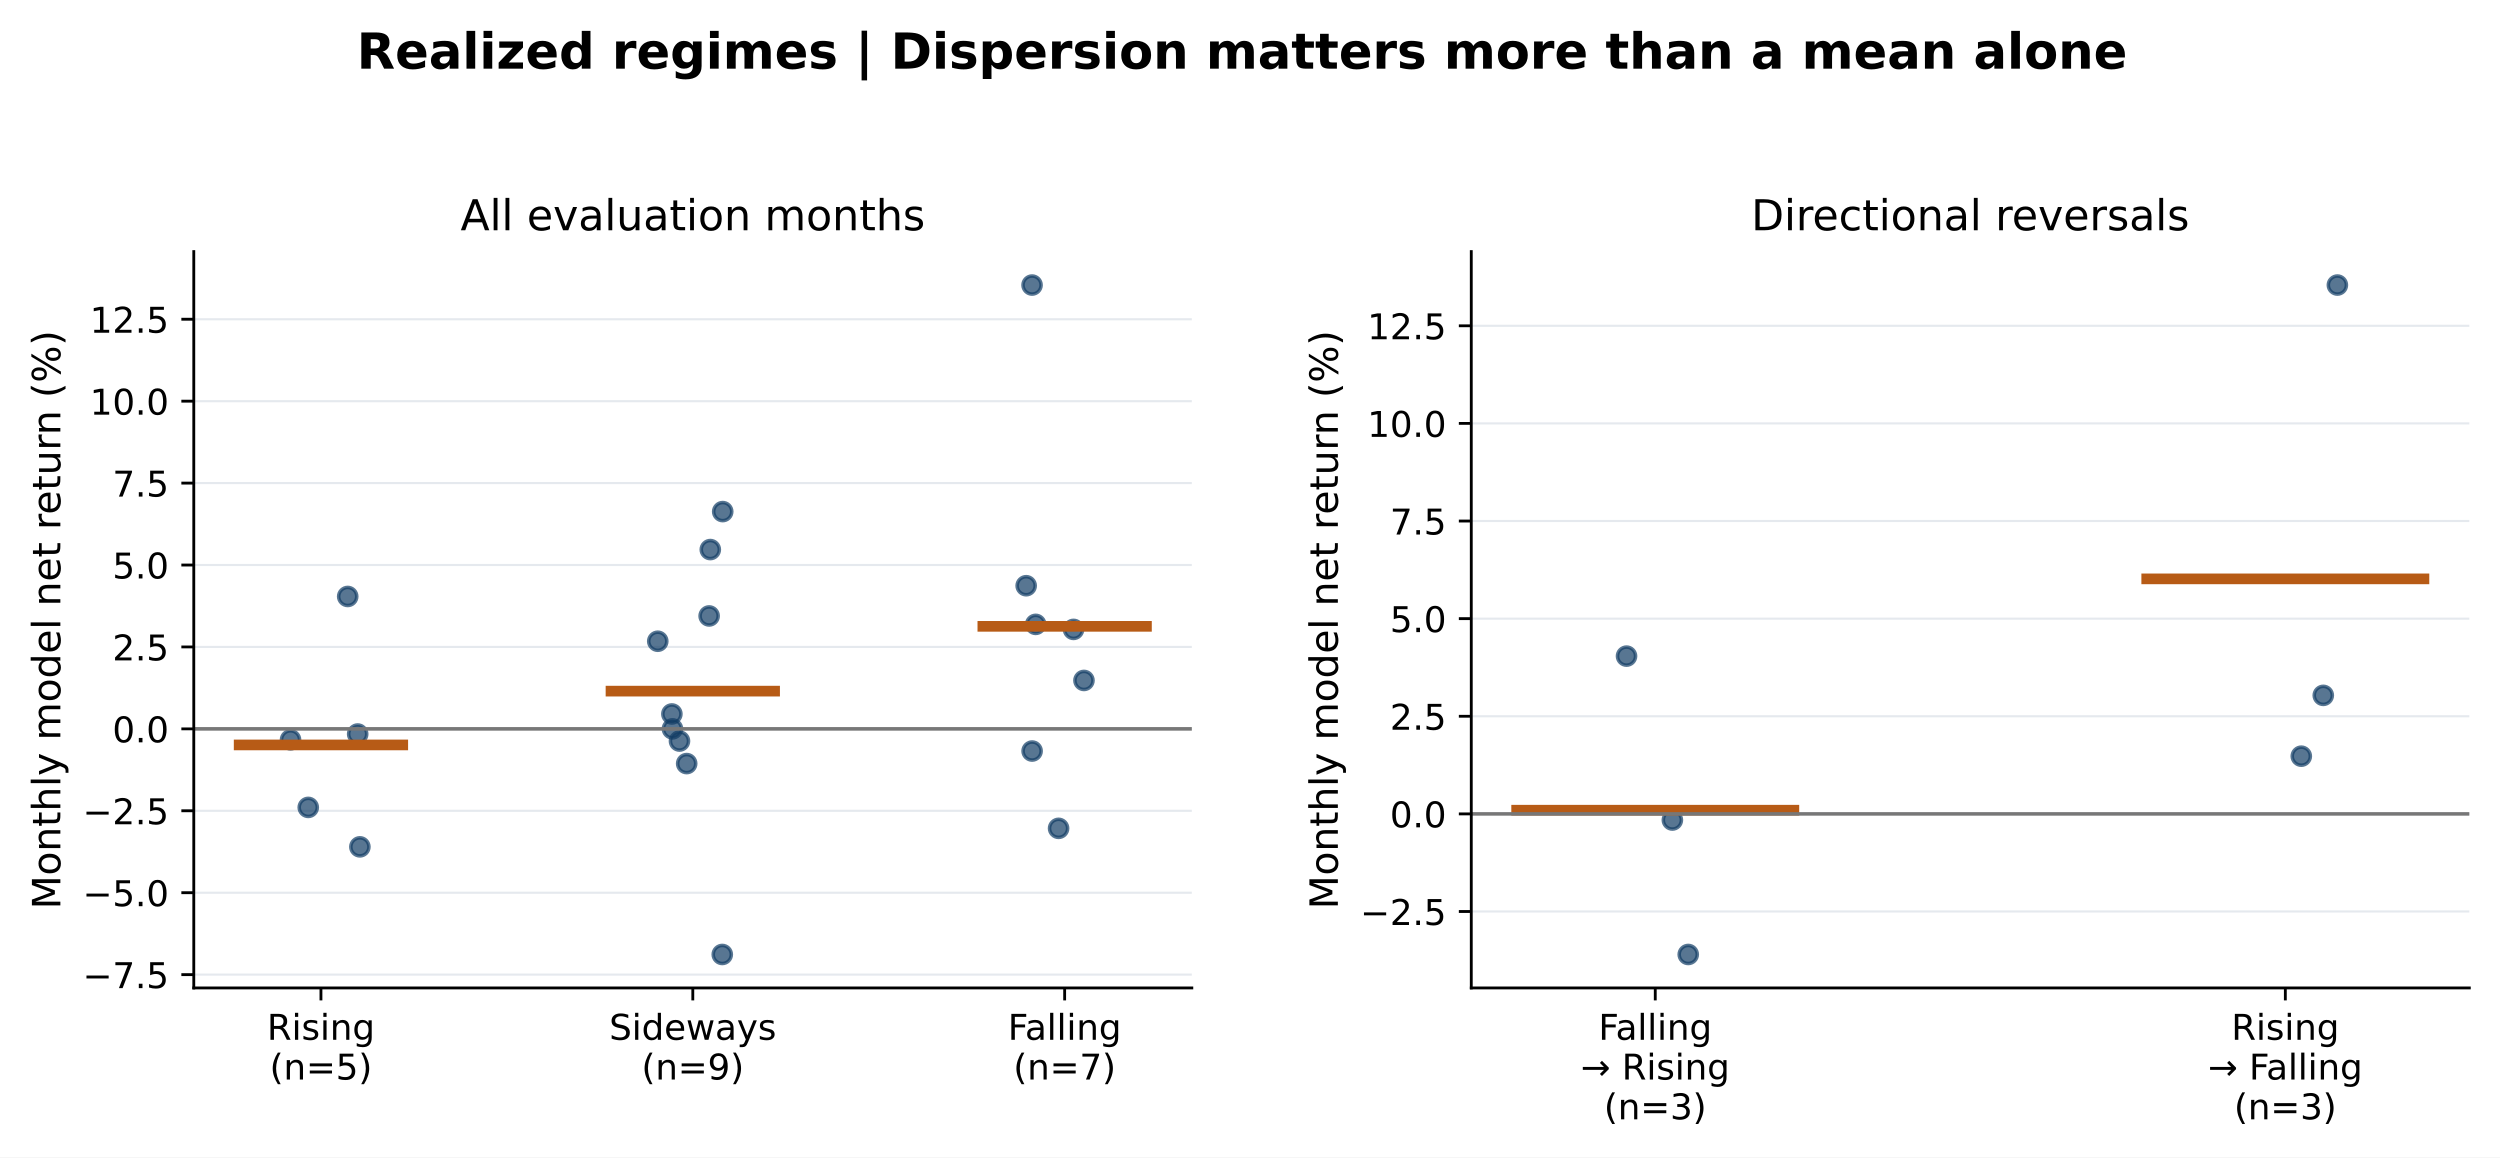
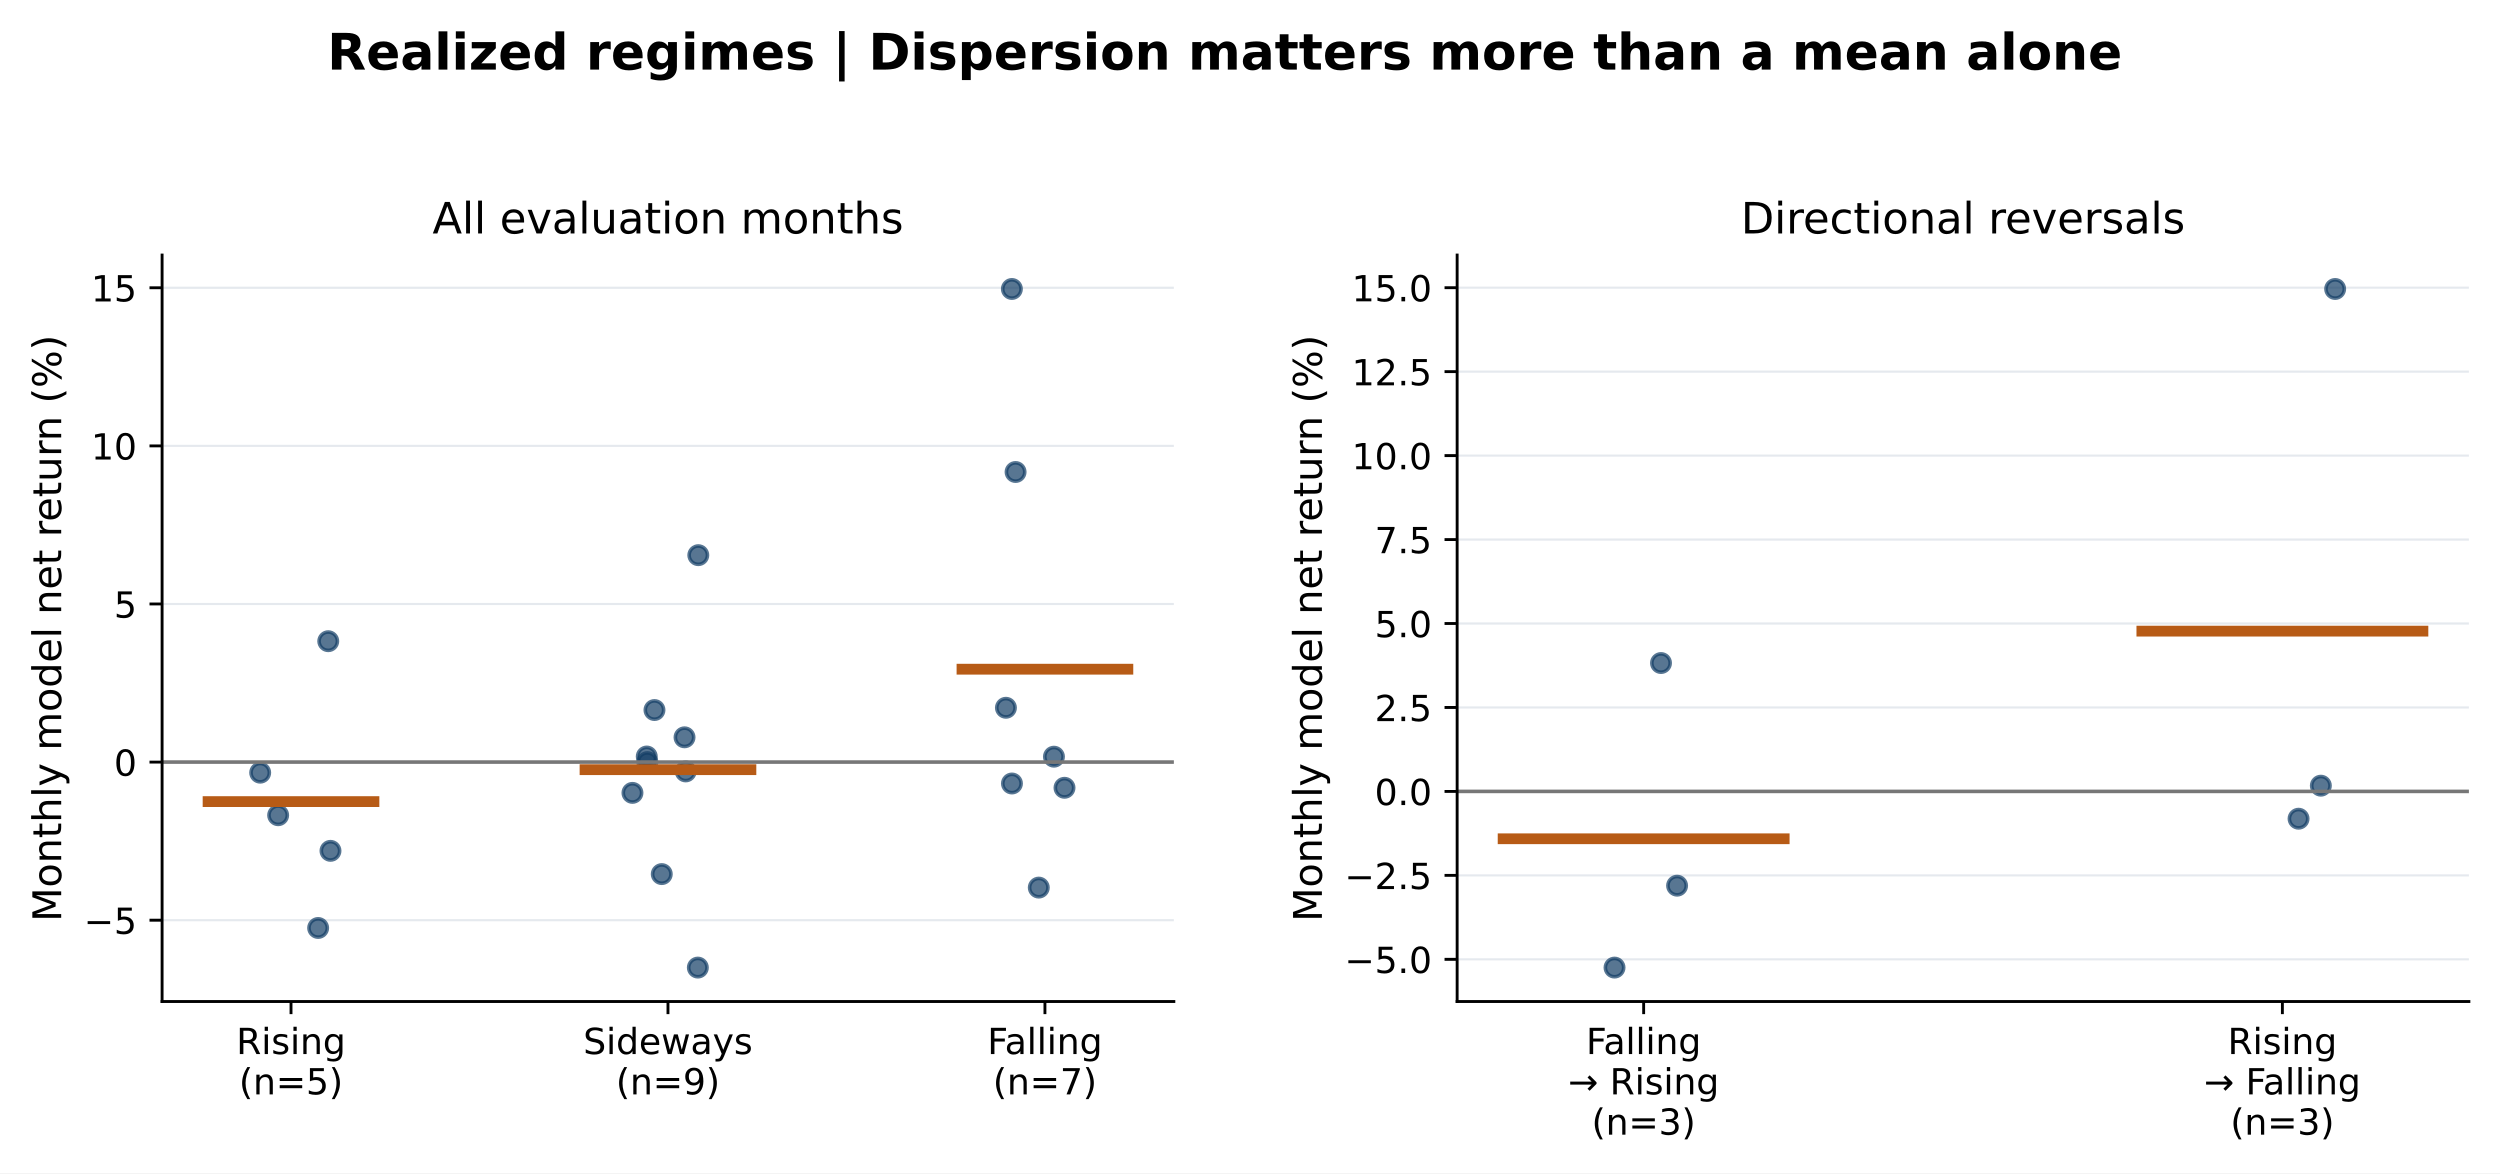
- <svg xmlns="http://www.w3.org/2000/svg" xmlns:xlink="http://www.w3.org/1999/xlink" width="704.009pt" height="325.922pt" viewBox="0 0 704.009 325.922" version="1.1">
+ <svg xmlns="http://www.w3.org/2000/svg" xmlns:xlink="http://www.w3.org/1999/xlink" width="694.468pt" height="325.922pt" viewBox="0 0 694.468 325.922" version="1.1">
  <defs>
    <style type="text/css">*{stroke-linejoin: round; stroke-linecap: butt}</style>
  </defs>
  <g id="figure_1">
    <g id="patch_1">
-       <path d="M 0 325.922  L 704.009 325.922  L 704.009 0  L 0 0  z " style="fill: #ffffff" />
+       <path d="M 0 325.922  L 694.468 325.922  L 694.468 0  L 0 0  z " style="fill: #ffffff" />
    </g>
    <g id="axes_1">
      <g id="patch_2">
-         <path d="M 54.569 278.208  L 335.621 278.208  L 335.621 70.848  L 54.569 70.848  z " style="fill: #ffffff" />
+         <path d="M 45.028 278.208  L 326.081 278.208  L 326.081 70.848  L 45.028 70.848  z " style="fill: #ffffff" />
      </g>
      <g id="matplotlib.axis_1">
        <g id="xtick_1">
          <g id="line2d_1">
            <defs>
-               <path id="m48aa3f71c6" d="M 0 0  L 0 3.5  " style="stroke: #000000; stroke-width: 0.8" />
+               <path id="mf0fe3735b2" d="M 0 0  L 0 3.5  " style="stroke: #000000; stroke-width: 0.8" />
            </defs>
            <g>
-               <use xlink:href="#m48aa3f71c6" x="90.381" y="278.208" style="stroke: #000000; stroke-width: 0.8" />
+               <use xlink:href="#mf0fe3735b2" x="80.84" y="278.208" style="stroke: #000000; stroke-width: 0.8" />
            </g>
          </g>
          <g id="text_1">
-             <text style="font-size: 10px; font-family: 'DejaVu Sans'" transform="translate(75.18097 292.8064)">Rising</text>
-             <text style="font-size: 10px; font-family: 'DejaVu Sans'" transform="translate(75.93956 304.0043)">(n=5)</text>
+             <text style="font-size: 10px; font-family: 'DejaVu Sans'" transform="translate(65.64035 292.8064)">Rising</text>
+             <text style="font-size: 10px; font-family: 'DejaVu Sans'" transform="translate(66.39894 304.0043)">(n=5)</text>
          </g>
        </g>
        <g id="xtick_2">
          <g id="line2d_2">
            <g>
-               <use xlink:href="#m48aa3f71c6" x="195.095" y="278.208" style="stroke: #000000; stroke-width: 0.8" />
+               <use xlink:href="#mf0fe3735b2" x="185.554" y="278.208" style="stroke: #000000; stroke-width: 0.8" />
            </g>
          </g>
          <g id="text_2">
-             <text style="font-size: 10px; font-family: 'DejaVu Sans'" transform="translate(171.5638 292.8064)">Sideways</text>
-             <text style="font-size: 10px; font-family: 'DejaVu Sans'" transform="translate(180.6537 304.0043)">(n=9)</text>
+             <text style="font-size: 10px; font-family: 'DejaVu Sans'" transform="translate(162.0232 292.8064)">Sideways</text>
+             <text style="font-size: 10px; font-family: 'DejaVu Sans'" transform="translate(171.113 304.0043)">(n=9)</text>
          </g>
        </g>
        <g id="xtick_3">
          <g id="line2d_3">
            <g>
-               <use xlink:href="#m48aa3f71c6" x="299.809" y="278.208" style="stroke: #000000; stroke-width: 0.8" />
+               <use xlink:href="#mf0fe3735b2" x="290.269" y="278.208" style="stroke: #000000; stroke-width: 0.8" />
            </g>
          </g>
          <g id="text_3">
-             <text style="font-size: 10px; font-family: 'DejaVu Sans'" transform="translate(283.8154 292.8064)">Falling</text>
-             <text style="font-size: 10px; font-family: 'DejaVu Sans'" transform="translate(285.3678 304.0043)">(n=7)</text>
+             <text style="font-size: 10px; font-family: 'DejaVu Sans'" transform="translate(274.2748 292.8064)">Falling</text>
+             <text style="font-size: 10px; font-family: 'DejaVu Sans'" transform="translate(275.8271 304.0043)">(n=7)</text>
          </g>
        </g>
      </g>
      <g id="matplotlib.axis_2">
        <g id="ytick_1">
          <g id="line2d_4">
-             <path d="M 54.569 274.46  L 335.621 274.46  " clip-path="url(#p12cb13e4b0)" style="fill: none; stroke: #e5e9ee; stroke-width: 0.6; stroke-linecap: square" />
+             <path d="M 45.028 255.621  L 326.081 255.621  " clip-path="url(#p4da58db9f7)" style="fill: none; stroke: #e5e9ee; stroke-width: 0.6; stroke-linecap: square" />
          </g>
          <g id="line2d_5">
            <defs>
-               <path id="m1a4c4046b5" d="M 0 0  L -3.5 0  " style="stroke: #000000; stroke-width: 0.8" />
+               <path id="mb2a36034c2" d="M 0 0  L -3.5 0  " style="stroke: #000000; stroke-width: 0.8" />
            </defs>
            <g>
-               <use xlink:href="#m1a4c4046b5" x="54.569" y="274.46" style="stroke: #000000; stroke-width: 0.8" />
+               <use xlink:href="#mb2a36034c2" x="45.028" y="255.621" style="stroke: #000000; stroke-width: 0.8" />
            </g>
          </g>
          <g id="text_4">
-             <text style="font-size: 10px; font-family: 'DejaVu Sans'; text-anchor: end" x="47.569" y="278.259" transform="rotate(-0 47.56875 278.2594)">−7.5</text>
+             <text style="font-size: 10px; font-family: 'DejaVu Sans'; text-anchor: end" x="38.028" y="259.42" transform="rotate(-0 38.02813 259.4199)">−5</text>
          </g>
        </g>
        <g id="ytick_2">
          <g id="line2d_6">
-             <path d="M 54.569 251.39  L 335.621 251.39  " clip-path="url(#p12cb13e4b0)" style="fill: none; stroke: #e5e9ee; stroke-width: 0.6; stroke-linecap: square" />
+             <path d="M 45.028 211.7  L 326.081 211.7  " clip-path="url(#p4da58db9f7)" style="fill: none; stroke: #e5e9ee; stroke-width: 0.6; stroke-linecap: square" />
          </g>
          <g id="line2d_7">
            <g>
-               <use xlink:href="#m1a4c4046b5" x="54.569" y="251.39" style="stroke: #000000; stroke-width: 0.8" />
+               <use xlink:href="#mb2a36034c2" x="45.028" y="211.7" style="stroke: #000000; stroke-width: 0.8" />
            </g>
          </g>
          <g id="text_5">
-             <text style="font-size: 10px; font-family: 'DejaVu Sans'; text-anchor: end" x="47.569" y="255.189" transform="rotate(-0 47.56875 255.1894)">−5.0</text>
+             <text style="font-size: 10px; font-family: 'DejaVu Sans'; text-anchor: end" x="38.028" y="215.499" transform="rotate(-0 38.02813 215.499)">0</text>
          </g>
        </g>
        <g id="ytick_3">
          <g id="line2d_8">
-             <path d="M 54.569 228.32  L 335.621 228.32  " clip-path="url(#p12cb13e4b0)" style="fill: none; stroke: #e5e9ee; stroke-width: 0.6; stroke-linecap: square" />
+             <path d="M 45.028 167.779  L 326.081 167.779  " clip-path="url(#p4da58db9f7)" style="fill: none; stroke: #e5e9ee; stroke-width: 0.6; stroke-linecap: square" />
          </g>
          <g id="line2d_9">
            <g>
-               <use xlink:href="#m1a4c4046b5" x="54.569" y="228.32" style="stroke: #000000; stroke-width: 0.8" />
+               <use xlink:href="#mb2a36034c2" x="45.028" y="167.779" style="stroke: #000000; stroke-width: 0.8" />
            </g>
          </g>
          <g id="text_6">
-             <text style="font-size: 10px; font-family: 'DejaVu Sans'; text-anchor: end" x="47.569" y="232.119" transform="rotate(-0 47.56875 232.1194)">−2.5</text>
+             <text style="font-size: 10px; font-family: 'DejaVu Sans'; text-anchor: end" x="38.028" y="171.578" transform="rotate(-0 38.02813 171.578)">5</text>
          </g>
        </g>
        <g id="ytick_4">
          <g id="line2d_10">
-             <path d="M 54.569 205.25  L 335.621 205.25  " clip-path="url(#p12cb13e4b0)" style="fill: none; stroke: #e5e9ee; stroke-width: 0.6; stroke-linecap: square" />
+             <path d="M 45.028 123.858  L 326.081 123.858  " clip-path="url(#p4da58db9f7)" style="fill: none; stroke: #e5e9ee; stroke-width: 0.6; stroke-linecap: square" />
          </g>
          <g id="line2d_11">
            <g>
-               <use xlink:href="#m1a4c4046b5" x="54.569" y="205.25" style="stroke: #000000; stroke-width: 0.8" />
+               <use xlink:href="#mb2a36034c2" x="45.028" y="123.858" style="stroke: #000000; stroke-width: 0.8" />
            </g>
          </g>
          <g id="text_7">
-             <text style="font-size: 10px; font-family: 'DejaVu Sans'; text-anchor: end" x="47.569" y="209.049" transform="rotate(-0 47.56875 209.0494)">0.0</text>
+             <text style="font-size: 10px; font-family: 'DejaVu Sans'; text-anchor: end" x="38.028" y="127.657" transform="rotate(-0 38.02813 127.6571)">10</text>
          </g>
        </g>
        <g id="ytick_5">
          <g id="line2d_12">
-             <path d="M 54.569 182.18  L 335.621 182.18  " clip-path="url(#p12cb13e4b0)" style="fill: none; stroke: #e5e9ee; stroke-width: 0.6; stroke-linecap: square" />
+             <path d="M 45.028 79.937  L 326.081 79.937  " clip-path="url(#p4da58db9f7)" style="fill: none; stroke: #e5e9ee; stroke-width: 0.6; stroke-linecap: square" />
          </g>
          <g id="line2d_13">
            <g>
-               <use xlink:href="#m1a4c4046b5" x="54.569" y="182.18" style="stroke: #000000; stroke-width: 0.8" />
+               <use xlink:href="#mb2a36034c2" x="45.028" y="79.937" style="stroke: #000000; stroke-width: 0.8" />
            </g>
          </g>
          <g id="text_8">
-             <text style="font-size: 10px; font-family: 'DejaVu Sans'; text-anchor: end" x="47.569" y="185.979" transform="rotate(-0 47.56875 185.9794)">2.5</text>
-           </g>
-         </g>
-         <g id="ytick_6">
-           <g id="line2d_14">
-             <path d="M 54.569 159.11  L 335.621 159.11  " clip-path="url(#p12cb13e4b0)" style="fill: none; stroke: #e5e9ee; stroke-width: 0.6; stroke-linecap: square" />
-           </g>
-           <g id="line2d_15">
-             <g>
-               <use xlink:href="#m1a4c4046b5" x="54.569" y="159.11" style="stroke: #000000; stroke-width: 0.8" />
-             </g>
-           </g>
-           <g id="text_9">
-             <text style="font-size: 10px; font-family: 'DejaVu Sans'; text-anchor: end" x="47.569" y="162.909" transform="rotate(-0 47.56875 162.9094)">5.0</text>
-           </g>
-         </g>
-         <g id="ytick_7">
-           <g id="line2d_16">
-             <path d="M 54.569 136.04  L 335.621 136.04  " clip-path="url(#p12cb13e4b0)" style="fill: none; stroke: #e5e9ee; stroke-width: 0.6; stroke-linecap: square" />
-           </g>
-           <g id="line2d_17">
-             <g>
-               <use xlink:href="#m1a4c4046b5" x="54.569" y="136.04" style="stroke: #000000; stroke-width: 0.8" />
-             </g>
-           </g>
-           <g id="text_10">
-             <text style="font-size: 10px; font-family: 'DejaVu Sans'; text-anchor: end" x="47.569" y="139.839" transform="rotate(-0 47.56875 139.8394)">7.5</text>
-           </g>
-         </g>
-         <g id="ytick_8">
-           <g id="line2d_18">
-             <path d="M 54.569 112.97  L 335.621 112.97  " clip-path="url(#p12cb13e4b0)" style="fill: none; stroke: #e5e9ee; stroke-width: 0.6; stroke-linecap: square" />
-           </g>
-           <g id="line2d_19">
-             <g>
-               <use xlink:href="#m1a4c4046b5" x="54.569" y="112.97" style="stroke: #000000; stroke-width: 0.8" />
-             </g>
-           </g>
-           <g id="text_11">
-             <text style="font-size: 10px; font-family: 'DejaVu Sans'; text-anchor: end" x="47.569" y="116.769" transform="rotate(-0 47.56875 116.7694)">10.0</text>
-           </g>
-         </g>
-         <g id="ytick_9">
-           <g id="line2d_20">
-             <path d="M 54.569 89.9  L 335.621 89.9  " clip-path="url(#p12cb13e4b0)" style="fill: none; stroke: #e5e9ee; stroke-width: 0.6; stroke-linecap: square" />
-           </g>
-           <g id="line2d_21">
-             <g>
-               <use xlink:href="#m1a4c4046b5" x="54.569" y="89.9" style="stroke: #000000; stroke-width: 0.8" />
-             </g>
-           </g>
-           <g id="text_12">
-             <text style="font-size: 10px; font-family: 'DejaVu Sans'; text-anchor: end" x="47.569" y="93.699" transform="rotate(-0 47.56875 93.6994)">12.5</text>
-           </g>
-         </g>
-         <g id="text_13">
+             <text style="font-size: 10px; font-family: 'DejaVu Sans'; text-anchor: end" x="38.028" y="83.736" transform="rotate(-0 38.02813 83.73622)">15</text>
+           </g>
+         </g>
+         <g id="text_9">
          <text style="font-size: 11px; font-family: 'DejaVu Sans'; text-anchor: middle" x="16.998" y="174.528" transform="rotate(-90 16.99828 174.528)">Monthly model net return (%)</text>
        </g>
      </g>
      <g id="PathCollection_1">
        <defs>
-           <path id="mae7623cd82" d="M 0 2.55  C 0.676 2.55 1.325 2.281 1.803 1.803  C 2.281 1.325 2.55 0.676 2.55 0  C 2.55 -0.676 2.281 -1.325 1.803 -1.803  C 1.325 -2.281 0.676 -2.55 0 -2.55  C -0.676 -2.55 -1.325 -2.281 -1.803 -1.803  C -2.281 -1.325 -2.55 -0.676 -2.55 0  C -2.55 0.676 -2.281 1.325 -1.803 1.803  C -1.325 2.281 -0.676 2.55 0 2.55  z " style="stroke: #123d65; stroke-opacity: 0.7" />
+           <path id="mf068835f15" d="M 0 2.55  C 0.676 2.55 1.325 2.281 1.803 1.803  C 2.281 1.325 2.55 0.676 2.55 0  C 2.55 -0.676 2.281 -1.325 1.803 -1.803  C 1.325 -2.281 0.676 -2.55 0 -2.55  C -0.676 -2.55 -1.325 -2.281 -1.803 -1.803  C -2.281 -1.325 -2.55 -0.676 -2.55 0  C -2.55 0.676 -2.281 1.325 -1.803 1.803  C -1.325 2.281 -0.676 2.55 0 2.55  z " style="stroke: #123d65; stroke-opacity: 0.7" />
        </defs>
-         <g clip-path="url(#p12cb13e4b0)">
-           <use xlink:href="#mae7623cd82" x="101.344" y="238.476" style="fill: #123d65; fill-opacity: 0.7; stroke: #123d65; stroke-opacity: 0.7" />
-           <use xlink:href="#mae7623cd82" x="81.816" y="208.338" style="fill: #123d65; fill-opacity: 0.7; stroke: #123d65; stroke-opacity: 0.7" />
-           <use xlink:href="#mae7623cd82" x="100.724" y="206.704" style="fill: #123d65; fill-opacity: 0.7; stroke: #123d65; stroke-opacity: 0.7" />
-           <use xlink:href="#mae7623cd82" x="86.804" y="227.367" style="fill: #123d65; fill-opacity: 0.7; stroke: #123d65; stroke-opacity: 0.7" />
-           <use xlink:href="#mae7623cd82" x="97.915" y="167.967" style="fill: #123d65; fill-opacity: 0.7; stroke: #123d65; stroke-opacity: 0.7" />
+         <g clip-path="url(#p4da58db9f7)">
+           <use xlink:href="#mf068835f15" x="91.803" y="236.353" style="fill: #123d65; fill-opacity: 0.7; stroke: #123d65; stroke-opacity: 0.7" />
+           <use xlink:href="#mf068835f15" x="72.275" y="214.639" style="fill: #123d65; fill-opacity: 0.7; stroke: #123d65; stroke-opacity: 0.7" />
+           <use xlink:href="#mf068835f15" x="91.183" y="178.116" style="fill: #123d65; fill-opacity: 0.7; stroke: #123d65; stroke-opacity: 0.7" />
+           <use xlink:href="#mf068835f15" x="77.264" y="226.459" style="fill: #123d65; fill-opacity: 0.7; stroke: #123d65; stroke-opacity: 0.7" />
+           <use xlink:href="#mf068835f15" x="88.375" y="257.779" style="fill: #123d65; fill-opacity: 0.7; stroke: #123d65; stroke-opacity: 0.7" />
        </g>
      </g>
      <g id="PathCollection_2">
-         <g clip-path="url(#p12cb13e4b0)">
-           <use xlink:href="#mae7623cd82" x="203.518" y="144.067" style="fill: #123d65; fill-opacity: 0.7; stroke: #123d65; stroke-opacity: 0.7" />
-           <use xlink:href="#mae7623cd82" x="193.37" y="215.03" style="fill: #123d65; fill-opacity: 0.7; stroke: #123d65; stroke-opacity: 0.7" />
-           <use xlink:href="#mae7623cd82" x="203.392" y="268.783" style="fill: #123d65; fill-opacity: 0.7; stroke: #123d65; stroke-opacity: 0.7" />
-           <use xlink:href="#mae7623cd82" x="199.694" y="173.455" style="fill: #123d65; fill-opacity: 0.7; stroke: #123d65; stroke-opacity: 0.7" />
-           <use xlink:href="#mae7623cd82" x="189.363" y="205.25" style="fill: #123d65; fill-opacity: 0.7; stroke: #123d65; stroke-opacity: 0.7" />
-           <use xlink:href="#mae7623cd82" x="191.343" y="208.682" style="fill: #123d65; fill-opacity: 0.7; stroke: #123d65; stroke-opacity: 0.7" />
-           <use xlink:href="#mae7623cd82" x="200.021" y="154.761" style="fill: #123d65; fill-opacity: 0.7; stroke: #123d65; stroke-opacity: 0.7" />
-           <use xlink:href="#mae7623cd82" x="185.227" y="180.575" style="fill: #123d65; fill-opacity: 0.7; stroke: #123d65; stroke-opacity: 0.7" />
-           <use xlink:href="#mae7623cd82" x="189.201" y="201.057" style="fill: #123d65; fill-opacity: 0.7; stroke: #123d65; stroke-opacity: 0.7" />
+         <g clip-path="url(#p4da58db9f7)">
+           <use xlink:href="#mf068835f15" x="193.977" y="154.218" style="fill: #123d65; fill-opacity: 0.7; stroke: #123d65; stroke-opacity: 0.7" />
+           <use xlink:href="#mf068835f15" x="183.829" y="242.811" style="fill: #123d65; fill-opacity: 0.7; stroke: #123d65; stroke-opacity: 0.7" />
+           <use xlink:href="#mf068835f15" x="193.851" y="268.783" style="fill: #123d65; fill-opacity: 0.7; stroke: #123d65; stroke-opacity: 0.7" />
+           <use xlink:href="#mf068835f15" x="190.153" y="204.815" style="fill: #123d65; fill-opacity: 0.7; stroke: #123d65; stroke-opacity: 0.7" />
+           <use xlink:href="#mf068835f15" x="179.822" y="211.7" style="fill: #123d65; fill-opacity: 0.7; stroke: #123d65; stroke-opacity: 0.7" />
+           <use xlink:href="#mf068835f15" x="181.802" y="197.239" style="fill: #123d65; fill-opacity: 0.7; stroke: #123d65; stroke-opacity: 0.7" />
+           <use xlink:href="#mf068835f15" x="190.48" y="214.291" style="fill: #123d65; fill-opacity: 0.7; stroke: #123d65; stroke-opacity: 0.7" />
+           <use xlink:href="#mf068835f15" x="175.686" y="220.25" style="fill: #123d65; fill-opacity: 0.7; stroke: #123d65; stroke-opacity: 0.7" />
+           <use xlink:href="#mf068835f15" x="179.66" y="210.148" style="fill: #123d65; fill-opacity: 0.7; stroke: #123d65; stroke-opacity: 0.7" />
        </g>
      </g>
      <g id="PathCollection_3">
-         <g clip-path="url(#p12cb13e4b0)">
-           <use xlink:href="#mae7623cd82" x="288.973" y="164.941" style="fill: #123d65; fill-opacity: 0.7; stroke: #123d65; stroke-opacity: 0.7" />
-           <use xlink:href="#mae7623cd82" x="305.246" y="191.616" style="fill: #123d65; fill-opacity: 0.7; stroke: #123d65; stroke-opacity: 0.7" />
-           <use xlink:href="#mae7623cd82" x="290.645" y="211.496" style="fill: #123d65; fill-opacity: 0.7; stroke: #123d65; stroke-opacity: 0.7" />
-           <use xlink:href="#mae7623cd82" x="290.629" y="80.273" style="fill: #123d65; fill-opacity: 0.7; stroke: #123d65; stroke-opacity: 0.7" />
-           <use xlink:href="#mae7623cd82" x="298.101" y="233.266" style="fill: #123d65; fill-opacity: 0.7; stroke: #123d65; stroke-opacity: 0.7" />
-           <use xlink:href="#mae7623cd82" x="291.653" y="175.824" style="fill: #123d65; fill-opacity: 0.7; stroke: #123d65; stroke-opacity: 0.7" />
-           <use xlink:href="#mae7623cd82" x="302.312" y="177.241" style="fill: #123d65; fill-opacity: 0.7; stroke: #123d65; stroke-opacity: 0.7" />
-         </g>
-       </g>
-       <g id="line2d_22">
-         <path d="M 67.344 209.77  L 113.418 209.77  " clip-path="url(#p12cb13e4b0)" style="fill: none; stroke: #b75b16; stroke-width: 3; stroke-linecap: square" />
-       </g>
-       <g id="line2d_23">
-         <path d="M 172.058 194.629  L 218.132 194.629  " clip-path="url(#p12cb13e4b0)" style="fill: none; stroke: #b75b16; stroke-width: 3; stroke-linecap: square" />
-       </g>
-       <g id="line2d_24">
-         <path d="M 276.772 176.379  L 322.846 176.379  " clip-path="url(#p12cb13e4b0)" style="fill: none; stroke: #b75b16; stroke-width: 3; stroke-linecap: square" />
-       </g>
-       <g id="line2d_25">
-         <path d="M 54.569 205.25  L 335.621 205.25  " clip-path="url(#p12cb13e4b0)" style="fill: none; stroke: #777777; stroke-linecap: square" />
+         <g clip-path="url(#p4da58db9f7)">
+           <use xlink:href="#mf068835f15" x="279.432" y="196.61" style="fill: #123d65; fill-opacity: 0.7; stroke: #123d65; stroke-opacity: 0.7" />
+           <use xlink:href="#mf068835f15" x="295.706" y="218.839" style="fill: #123d65; fill-opacity: 0.7; stroke: #123d65; stroke-opacity: 0.7" />
+           <use xlink:href="#mf068835f15" x="281.104" y="217.645" style="fill: #123d65; fill-opacity: 0.7; stroke: #123d65; stroke-opacity: 0.7" />
+           <use xlink:href="#mf068835f15" x="281.088" y="80.273" style="fill: #123d65; fill-opacity: 0.7; stroke: #123d65; stroke-opacity: 0.7" />
+           <use xlink:href="#mf068835f15" x="288.56" y="246.563" style="fill: #123d65; fill-opacity: 0.7; stroke: #123d65; stroke-opacity: 0.7" />
+           <use xlink:href="#mf068835f15" x="282.113" y="131.115" style="fill: #123d65; fill-opacity: 0.7; stroke: #123d65; stroke-opacity: 0.7" />
+           <use xlink:href="#mf068835f15" x="292.772" y="210.198" style="fill: #123d65; fill-opacity: 0.7; stroke: #123d65; stroke-opacity: 0.7" />
+         </g>
+       </g>
+       <g id="line2d_14">
+         <path d="M 57.803 222.669  L 103.877 222.669  " clip-path="url(#p4da58db9f7)" style="fill: none; stroke: #b75b16; stroke-width: 3; stroke-linecap: square" />
+       </g>
+       <g id="line2d_15">
+         <path d="M 162.517 213.806  L 208.592 213.806  " clip-path="url(#p4da58db9f7)" style="fill: none; stroke: #b75b16; stroke-width: 3; stroke-linecap: square" />
+       </g>
+       <g id="line2d_16">
+         <path d="M 267.231 185.892  L 313.306 185.892  " clip-path="url(#p4da58db9f7)" style="fill: none; stroke: #b75b16; stroke-width: 3; stroke-linecap: square" />
+       </g>
+       <g id="line2d_17">
+         <path d="M 45.028 211.7  L 326.081 211.7  " clip-path="url(#p4da58db9f7)" style="fill: none; stroke: #777777; stroke-linecap: square" />
      </g>
      <g id="patch_3">
-         <path d="M 54.569 278.208  L 54.569 70.848  " style="fill: none; stroke: #000000; stroke-width: 0.8; stroke-linejoin: miter; stroke-linecap: square" />
+         <path d="M 45.028 278.208  L 45.028 70.848  " style="fill: none; stroke: #000000; stroke-width: 0.8; stroke-linejoin: miter; stroke-linecap: square" />
      </g>
      <g id="patch_4">
-         <path d="M 54.569 278.208  L 335.621 278.208  " style="fill: none; stroke: #000000; stroke-width: 0.8; stroke-linejoin: miter; stroke-linecap: square" />
-       </g>
-       <g id="text_14">
-         <text style="font-size: 12px; font-family: 'DejaVu Sans'; text-anchor: middle" x="195.095" y="64.848" transform="rotate(-0 195.0951 64.848)">All evaluation months</text>
+         <path d="M 45.028 278.208  L 326.081 278.208  " style="fill: none; stroke: #000000; stroke-width: 0.8; stroke-linejoin: miter; stroke-linecap: square" />
+       </g>
+       <g id="text_10">
+         <text style="font-size: 12px; font-family: 'DejaVu Sans'; text-anchor: middle" x="185.554" y="64.848" transform="rotate(-0 185.5544 64.848)">All evaluation months</text>
      </g>
    </g>
    <g id="axes_2">
      <g id="patch_5">
-         <path d="M 414.316 278.208  L 695.369 278.208  L 695.369 70.848  L 414.316 70.848  z " style="fill: #ffffff" />
+         <path d="M 404.775 278.208  L 685.828 278.208  L 685.828 70.848  L 404.775 70.848  z " style="fill: #ffffff" />
      </g>
      <g id="matplotlib.axis_3">
        <g id="xtick_4">
+           <g id="line2d_18">
+             <g>
+               <use xlink:href="#mf0fe3735b2" x="456.586" y="278.208" style="stroke: #000000; stroke-width: 0.8" />
+             </g>
+           </g>
+           <g id="text_11">
+             <text style="font-size: 10px; font-family: 'DejaVu Sans'" transform="translate(440.592 292.8064)">Falling</text>
+             <text style="font-size: 10px; font-family: 'DejaVu Sans'" transform="translate(435.6068 304.0043)">→ Rising</text>
+             <text style="font-size: 10px; font-family: 'DejaVu Sans'" transform="translate(442.1443 315.2021)">(n=3)</text>
+           </g>
+         </g>
+         <g id="xtick_5">
+           <g id="line2d_19">
+             <g>
+               <use xlink:href="#mf0fe3735b2" x="634.018" y="278.208" style="stroke: #000000; stroke-width: 0.8" />
+             </g>
+           </g>
+           <g id="text_12">
+             <text style="font-size: 10px; font-family: 'DejaVu Sans'" transform="translate(618.8179 292.8064)">Rising</text>
+             <text style="font-size: 10px; font-family: 'DejaVu Sans'" transform="translate(612.2453 304.0043)">→ Falling</text>
+             <text style="font-size: 10px; font-family: 'DejaVu Sans'" transform="translate(619.5765 315.2021)">(n=3)</text>
+           </g>
+         </g>
+       </g>
+       <g id="matplotlib.axis_4">
+         <g id="ytick_6">
+           <g id="line2d_20">
+             <path d="M 404.775 266.491  L 685.828 266.491  " clip-path="url(#p00c78e9194)" style="fill: none; stroke: #e5e9ee; stroke-width: 0.6; stroke-linecap: square" />
+           </g>
+           <g id="line2d_21">
+             <g>
+               <use xlink:href="#mb2a36034c2" x="404.775" y="266.491" style="stroke: #000000; stroke-width: 0.8" />
+             </g>
+           </g>
+           <g id="text_13">
+             <text style="font-size: 10px; font-family: 'DejaVu Sans'; text-anchor: end" x="397.775" y="270.29" transform="rotate(-0 397.7755 270.2898)">−5.0</text>
+           </g>
+         </g>
+         <g id="ytick_7">
+           <g id="line2d_22">
+             <path d="M 404.775 243.169  L 685.828 243.169  " clip-path="url(#p00c78e9194)" style="fill: none; stroke: #e5e9ee; stroke-width: 0.6; stroke-linecap: square" />
+           </g>
+           <g id="line2d_23">
+             <g>
+               <use xlink:href="#mb2a36034c2" x="404.775" y="243.169" style="stroke: #000000; stroke-width: 0.8" />
+             </g>
+           </g>
+           <g id="text_14">
+             <text style="font-size: 10px; font-family: 'DejaVu Sans'; text-anchor: end" x="397.775" y="246.968" transform="rotate(-0 397.7755 246.968)">−2.5</text>
+           </g>
+         </g>
+         <g id="ytick_8">
+           <g id="line2d_24">
+             <path d="M 404.775 219.847  L 685.828 219.847  " clip-path="url(#p00c78e9194)" style="fill: none; stroke: #e5e9ee; stroke-width: 0.6; stroke-linecap: square" />
+           </g>
+           <g id="line2d_25">
+             <g>
+               <use xlink:href="#mb2a36034c2" x="404.775" y="219.847" style="stroke: #000000; stroke-width: 0.8" />
+             </g>
+           </g>
+           <g id="text_15">
+             <text style="font-size: 10px; font-family: 'DejaVu Sans'; text-anchor: end" x="397.775" y="223.646" transform="rotate(-0 397.7755 223.6462)">0.0</text>
+           </g>
+         </g>
+         <g id="ytick_9">
          <g id="line2d_26">
-             <g>
-               <use xlink:href="#m48aa3f71c6" x="466.126" y="278.208" style="stroke: #000000; stroke-width: 0.8" />
-             </g>
-           </g>
-           <g id="text_15">
-             <text style="font-size: 10px; font-family: 'DejaVu Sans'" transform="translate(450.1326 292.8064)">Falling</text>
-             <text style="font-size: 10px; font-family: 'DejaVu Sans'" transform="translate(445.1474 304.0043)">→ Rising</text>
-             <text style="font-size: 10px; font-family: 'DejaVu Sans'" transform="translate(451.6849 315.2021)">(n=3)</text>
-           </g>
-         </g>
-         <g id="xtick_5">
+             <path d="M 404.775 196.525  L 685.828 196.525  " clip-path="url(#p00c78e9194)" style="fill: none; stroke: #e5e9ee; stroke-width: 0.6; stroke-linecap: square" />
+           </g>
          <g id="line2d_27">
            <g>
-               <use xlink:href="#m48aa3f71c6" x="643.559" y="278.208" style="stroke: #000000; stroke-width: 0.8" />
+               <use xlink:href="#mb2a36034c2" x="404.775" y="196.525" style="stroke: #000000; stroke-width: 0.8" />
            </g>
          </g>
          <g id="text_16">
-             <text style="font-size: 10px; font-family: 'DejaVu Sans'" transform="translate(628.3585 292.8064)">Rising</text>
-             <text style="font-size: 10px; font-family: 'DejaVu Sans'" transform="translate(621.7859 304.0043)">→ Falling</text>
-             <text style="font-size: 10px; font-family: 'DejaVu Sans'" transform="translate(629.1171 315.2021)">(n=3)</text>
-           </g>
-         </g>
-       </g>
-       <g id="matplotlib.axis_4">
+             <text style="font-size: 10px; font-family: 'DejaVu Sans'; text-anchor: end" x="397.775" y="200.324" transform="rotate(-0 397.7755 200.3244)">2.5</text>
+           </g>
+         </g>
        <g id="ytick_10">
          <g id="line2d_28">
-             <path d="M 414.316 256.681  L 695.369 256.681  " clip-path="url(#pf23c706178)" style="fill: none; stroke: #e5e9ee; stroke-width: 0.6; stroke-linecap: square" />
+             <path d="M 404.775 173.203  L 685.828 173.203  " clip-path="url(#p00c78e9194)" style="fill: none; stroke: #e5e9ee; stroke-width: 0.6; stroke-linecap: square" />
          </g>
          <g id="line2d_29">
            <g>
-               <use xlink:href="#m1a4c4046b5" x="414.316" y="256.681" style="stroke: #000000; stroke-width: 0.8" />
+               <use xlink:href="#mb2a36034c2" x="404.775" y="173.203" style="stroke: #000000; stroke-width: 0.8" />
            </g>
          </g>
          <g id="text_17">
-             <text style="font-size: 10px; font-family: 'DejaVu Sans'; text-anchor: end" x="407.316" y="260.481" transform="rotate(-0 407.3161 260.4805)">−2.5</text>
+             <text style="font-size: 10px; font-family: 'DejaVu Sans'; text-anchor: end" x="397.775" y="177.003" transform="rotate(-0 397.7755 177.0026)">5.0</text>
          </g>
        </g>
        <g id="ytick_11">
          <g id="line2d_30">
-             <path d="M 414.316 229.192  L 695.369 229.192  " clip-path="url(#pf23c706178)" style="fill: none; stroke: #e5e9ee; stroke-width: 0.6; stroke-linecap: square" />
+             <path d="M 404.775 149.882  L 685.828 149.882  " clip-path="url(#p00c78e9194)" style="fill: none; stroke: #e5e9ee; stroke-width: 0.6; stroke-linecap: square" />
          </g>
          <g id="line2d_31">
            <g>
-               <use xlink:href="#m1a4c4046b5" x="414.316" y="229.192" style="stroke: #000000; stroke-width: 0.8" />
+               <use xlink:href="#mb2a36034c2" x="404.775" y="149.882" style="stroke: #000000; stroke-width: 0.8" />
            </g>
          </g>
          <g id="text_18">
-             <text style="font-size: 10px; font-family: 'DejaVu Sans'; text-anchor: end" x="407.316" y="232.991" transform="rotate(-0 407.3161 232.991)">0.0</text>
+             <text style="font-size: 10px; font-family: 'DejaVu Sans'; text-anchor: end" x="397.775" y="153.681" transform="rotate(-0 397.7755 153.6808)">7.5</text>
          </g>
        </g>
        <g id="ytick_12">
          <g id="line2d_32">
-             <path d="M 414.316 201.702  L 695.369 201.702  " clip-path="url(#pf23c706178)" style="fill: none; stroke: #e5e9ee; stroke-width: 0.6; stroke-linecap: square" />
+             <path d="M 404.775 126.56  L 685.828 126.56  " clip-path="url(#p00c78e9194)" style="fill: none; stroke: #e5e9ee; stroke-width: 0.6; stroke-linecap: square" />
          </g>
          <g id="line2d_33">
            <g>
-               <use xlink:href="#m1a4c4046b5" x="414.316" y="201.702" style="stroke: #000000; stroke-width: 0.8" />
+               <use xlink:href="#mb2a36034c2" x="404.775" y="126.56" style="stroke: #000000; stroke-width: 0.8" />
            </g>
          </g>
          <g id="text_19">
-             <text style="font-size: 10px; font-family: 'DejaVu Sans'; text-anchor: end" x="407.316" y="205.502" transform="rotate(-0 407.3161 205.5016)">2.5</text>
+             <text style="font-size: 10px; font-family: 'DejaVu Sans'; text-anchor: end" x="397.775" y="130.359" transform="rotate(-0 397.7755 130.359)">10.0</text>
          </g>
        </g>
        <g id="ytick_13">
          <g id="line2d_34">
-             <path d="M 414.316 174.213  L 695.369 174.213  " clip-path="url(#pf23c706178)" style="fill: none; stroke: #e5e9ee; stroke-width: 0.6; stroke-linecap: square" />
+             <path d="M 404.775 103.238  L 685.828 103.238  " clip-path="url(#p00c78e9194)" style="fill: none; stroke: #e5e9ee; stroke-width: 0.6; stroke-linecap: square" />
          </g>
          <g id="line2d_35">
            <g>
-               <use xlink:href="#m1a4c4046b5" x="414.316" y="174.213" style="stroke: #000000; stroke-width: 0.8" />
+               <use xlink:href="#mb2a36034c2" x="404.775" y="103.238" style="stroke: #000000; stroke-width: 0.8" />
            </g>
          </g>
          <g id="text_20">
-             <text style="font-size: 10px; font-family: 'DejaVu Sans'; text-anchor: end" x="407.316" y="178.012" transform="rotate(-0 407.3161 178.0121)">5.0</text>
+             <text style="font-size: 10px; font-family: 'DejaVu Sans'; text-anchor: end" x="397.775" y="107.037" transform="rotate(-0 397.7755 107.0372)">12.5</text>
          </g>
        </g>
        <g id="ytick_14">
          <g id="line2d_36">
-             <path d="M 414.316 146.723  L 695.369 146.723  " clip-path="url(#pf23c706178)" style="fill: none; stroke: #e5e9ee; stroke-width: 0.6; stroke-linecap: square" />
+             <path d="M 404.775 79.916  L 685.828 79.916  " clip-path="url(#p00c78e9194)" style="fill: none; stroke: #e5e9ee; stroke-width: 0.6; stroke-linecap: square" />
          </g>
          <g id="line2d_37">
            <g>
-               <use xlink:href="#m1a4c4046b5" x="414.316" y="146.723" style="stroke: #000000; stroke-width: 0.8" />
+               <use xlink:href="#mb2a36034c2" x="404.775" y="79.916" style="stroke: #000000; stroke-width: 0.8" />
            </g>
          </g>
          <g id="text_21">
-             <text style="font-size: 10px; font-family: 'DejaVu Sans'; text-anchor: end" x="407.316" y="150.523" transform="rotate(-0 407.3161 150.5226)">7.5</text>
-           </g>
-         </g>
-         <g id="ytick_15">
-           <g id="line2d_38">
-             <path d="M 414.316 119.234  L 695.369 119.234  " clip-path="url(#pf23c706178)" style="fill: none; stroke: #e5e9ee; stroke-width: 0.6; stroke-linecap: square" />
-           </g>
-           <g id="line2d_39">
-             <g>
-               <use xlink:href="#m1a4c4046b5" x="414.316" y="119.234" style="stroke: #000000; stroke-width: 0.8" />
-             </g>
-           </g>
-           <g id="text_22">
-             <text style="font-size: 10px; font-family: 'DejaVu Sans'; text-anchor: end" x="407.316" y="123.033" transform="rotate(-0 407.3161 123.0331)">10.0</text>
-           </g>
-         </g>
-         <g id="ytick_16">
-           <g id="line2d_40">
-             <path d="M 414.316 91.744  L 695.369 91.744  " clip-path="url(#pf23c706178)" style="fill: none; stroke: #e5e9ee; stroke-width: 0.6; stroke-linecap: square" />
-           </g>
-           <g id="line2d_41">
-             <g>
-               <use xlink:href="#m1a4c4046b5" x="414.316" y="91.744" style="stroke: #000000; stroke-width: 0.8" />
-             </g>
-           </g>
-           <g id="text_23">
-             <text style="font-size: 10px; font-family: 'DejaVu Sans'; text-anchor: end" x="407.316" y="95.544" transform="rotate(-0 407.3161 95.54358)">12.5</text>
-           </g>
-         </g>
-         <g id="text_24">
-           <text style="font-size: 11px; font-family: 'DejaVu Sans'; text-anchor: middle" x="376.746" y="174.528" transform="rotate(-90 376.7457 174.528)">Monthly model net return (%)</text>
+             <text style="font-size: 10px; font-family: 'DejaVu Sans'; text-anchor: end" x="397.775" y="83.715" transform="rotate(-0 397.7755 83.71537)">15.0</text>
+           </g>
+         </g>
+         <g id="text_22">
+           <text style="font-size: 11px; font-family: 'DejaVu Sans'; text-anchor: middle" x="367.205" y="174.528" transform="rotate(-90 367.205 174.528)">Monthly model net return (%)</text>
        </g>
      </g>
      <g id="PathCollection_4">
-         <g clip-path="url(#pf23c706178)">
-           <use xlink:href="#mae7623cd82" x="475.412" y="268.783" style="fill: #123d65; fill-opacity: 0.7; stroke: #123d65; stroke-opacity: 0.7" />
-           <use xlink:href="#mae7623cd82" x="470.946" y="230.924" style="fill: #123d65; fill-opacity: 0.7; stroke: #123d65; stroke-opacity: 0.7" />
-           <use xlink:href="#mae7623cd82" x="458.035" y="184.767" style="fill: #123d65; fill-opacity: 0.7; stroke: #123d65; stroke-opacity: 0.7" />
+         <g clip-path="url(#p00c78e9194)">
+           <use xlink:href="#mf068835f15" x="465.871" y="246.029" style="fill: #123d65; fill-opacity: 0.7; stroke: #123d65; stroke-opacity: 0.7" />
+           <use xlink:href="#mf068835f15" x="461.405" y="184.181" style="fill: #123d65; fill-opacity: 0.7; stroke: #123d65; stroke-opacity: 0.7" />
+           <use xlink:href="#mf068835f15" x="448.494" y="268.783" style="fill: #123d65; fill-opacity: 0.7; stroke: #123d65; stroke-opacity: 0.7" />
        </g>
      </g>
      <g id="PathCollection_5">
-         <g clip-path="url(#pf23c706178)">
-           <use xlink:href="#mae7623cd82" x="648.051" y="212.945" style="fill: #123d65; fill-opacity: 0.7; stroke: #123d65; stroke-opacity: 0.7" />
-           <use xlink:href="#mae7623cd82" x="658.214" y="80.273" style="fill: #123d65; fill-opacity: 0.7; stroke: #123d65; stroke-opacity: 0.7" />
-           <use xlink:href="#mae7623cd82" x="654.243" y="195.817" style="fill: #123d65; fill-opacity: 0.7; stroke: #123d65; stroke-opacity: 0.7" />
-         </g>
-       </g>
-       <g id="line2d_42">
-         <path d="M 427.091 228.158  L 505.161 228.158  " clip-path="url(#pf23c706178)" style="fill: none; stroke: #b75b16; stroke-width: 3; stroke-linecap: square" />
-       </g>
-       <g id="line2d_43">
-         <path d="M 604.523 163.012  L 682.594 163.012  " clip-path="url(#pf23c706178)" style="fill: none; stroke: #b75b16; stroke-width: 3; stroke-linecap: square" />
-       </g>
-       <g id="line2d_44">
-         <path d="M 414.316 229.192  L 695.369 229.192  " clip-path="url(#pf23c706178)" style="fill: none; stroke: #777777; stroke-linecap: square" />
+         <g clip-path="url(#p00c78e9194)">
+           <use xlink:href="#mf068835f15" x="638.51" y="227.429" style="fill: #123d65; fill-opacity: 0.7; stroke: #123d65; stroke-opacity: 0.7" />
+           <use xlink:href="#mf068835f15" x="648.674" y="80.273" style="fill: #123d65; fill-opacity: 0.7; stroke: #123d65; stroke-opacity: 0.7" />
+           <use xlink:href="#mf068835f15" x="644.702" y="218.252" style="fill: #123d65; fill-opacity: 0.7; stroke: #123d65; stroke-opacity: 0.7" />
+         </g>
+       </g>
+       <g id="line2d_38">
+         <path d="M 417.551 232.998  L 495.621 232.998  " clip-path="url(#p00c78e9194)" style="fill: none; stroke: #b75b16; stroke-width: 3; stroke-linecap: square" />
+       </g>
+       <g id="line2d_39">
+         <path d="M 594.983 175.318  L 673.053 175.318  " clip-path="url(#p00c78e9194)" style="fill: none; stroke: #b75b16; stroke-width: 3; stroke-linecap: square" />
+       </g>
+       <g id="line2d_40">
+         <path d="M 404.775 219.847  L 685.828 219.847  " clip-path="url(#p00c78e9194)" style="fill: none; stroke: #777777; stroke-linecap: square" />
      </g>
      <g id="patch_6">
-         <path d="M 414.316 278.208  L 414.316 70.848  " style="fill: none; stroke: #000000; stroke-width: 0.8; stroke-linejoin: miter; stroke-linecap: square" />
+         <path d="M 404.775 278.208  L 404.775 70.848  " style="fill: none; stroke: #000000; stroke-width: 0.8; stroke-linejoin: miter; stroke-linecap: square" />
      </g>
      <g id="patch_7">
-         <path d="M 414.316 278.208  L 695.369 278.208  " style="fill: none; stroke: #000000; stroke-width: 0.8; stroke-linejoin: miter; stroke-linecap: square" />
-       </g>
-       <g id="text_25">
-         <text style="font-size: 12px; font-family: 'DejaVu Sans'; text-anchor: middle" x="554.842" y="64.848" transform="rotate(-0 554.8424 64.848)">Directional reversals</text>
+         <path d="M 404.775 278.208  L 685.828 278.208  " style="fill: none; stroke: #000000; stroke-width: 0.8; stroke-linejoin: miter; stroke-linecap: square" />
+       </g>
+       <g id="text_23">
+         <text style="font-size: 12px; font-family: 'DejaVu Sans'; text-anchor: middle" x="545.302" y="64.848" transform="rotate(-0 545.3018 64.848)">Directional reversals</text>
      </g>
    </g>
-     <g id="text_26">
-       <text style="font-weight: 700; font-size: 14px; font-family: 'DejaVu Sans'; text-anchor: middle" x="349.769" y="19.339" transform="rotate(-0 349.7688 19.33906)">Realized regimes | Dispersion matters more than a mean alone</text>
+     <g id="text_24">
+       <text style="font-weight: 700; font-size: 14px; font-family: 'DejaVu Sans'; text-anchor: middle" x="340.228" y="19.339" transform="rotate(-0 340.2281 19.33906)">Realized regimes | Dispersion matters more than a mean alone</text>
    </g>
  </g>
  <defs>
-     <clipPath id="p12cb13e4b0">
-       <rect x="54.569" y="70.848" width="281.053" height="207.36" />
+     <clipPath id="p4da58db9f7">
+       <rect x="45.028" y="70.848" width="281.053" height="207.36" />
    </clipPath>
-     <clipPath id="pf23c706178">
-       <rect x="414.316" y="70.848" width="281.053" height="207.36" />
+     <clipPath id="p00c78e9194">
+       <rect x="404.775" y="70.848" width="281.053" height="207.36" />
    </clipPath>
  </defs>
</svg>
